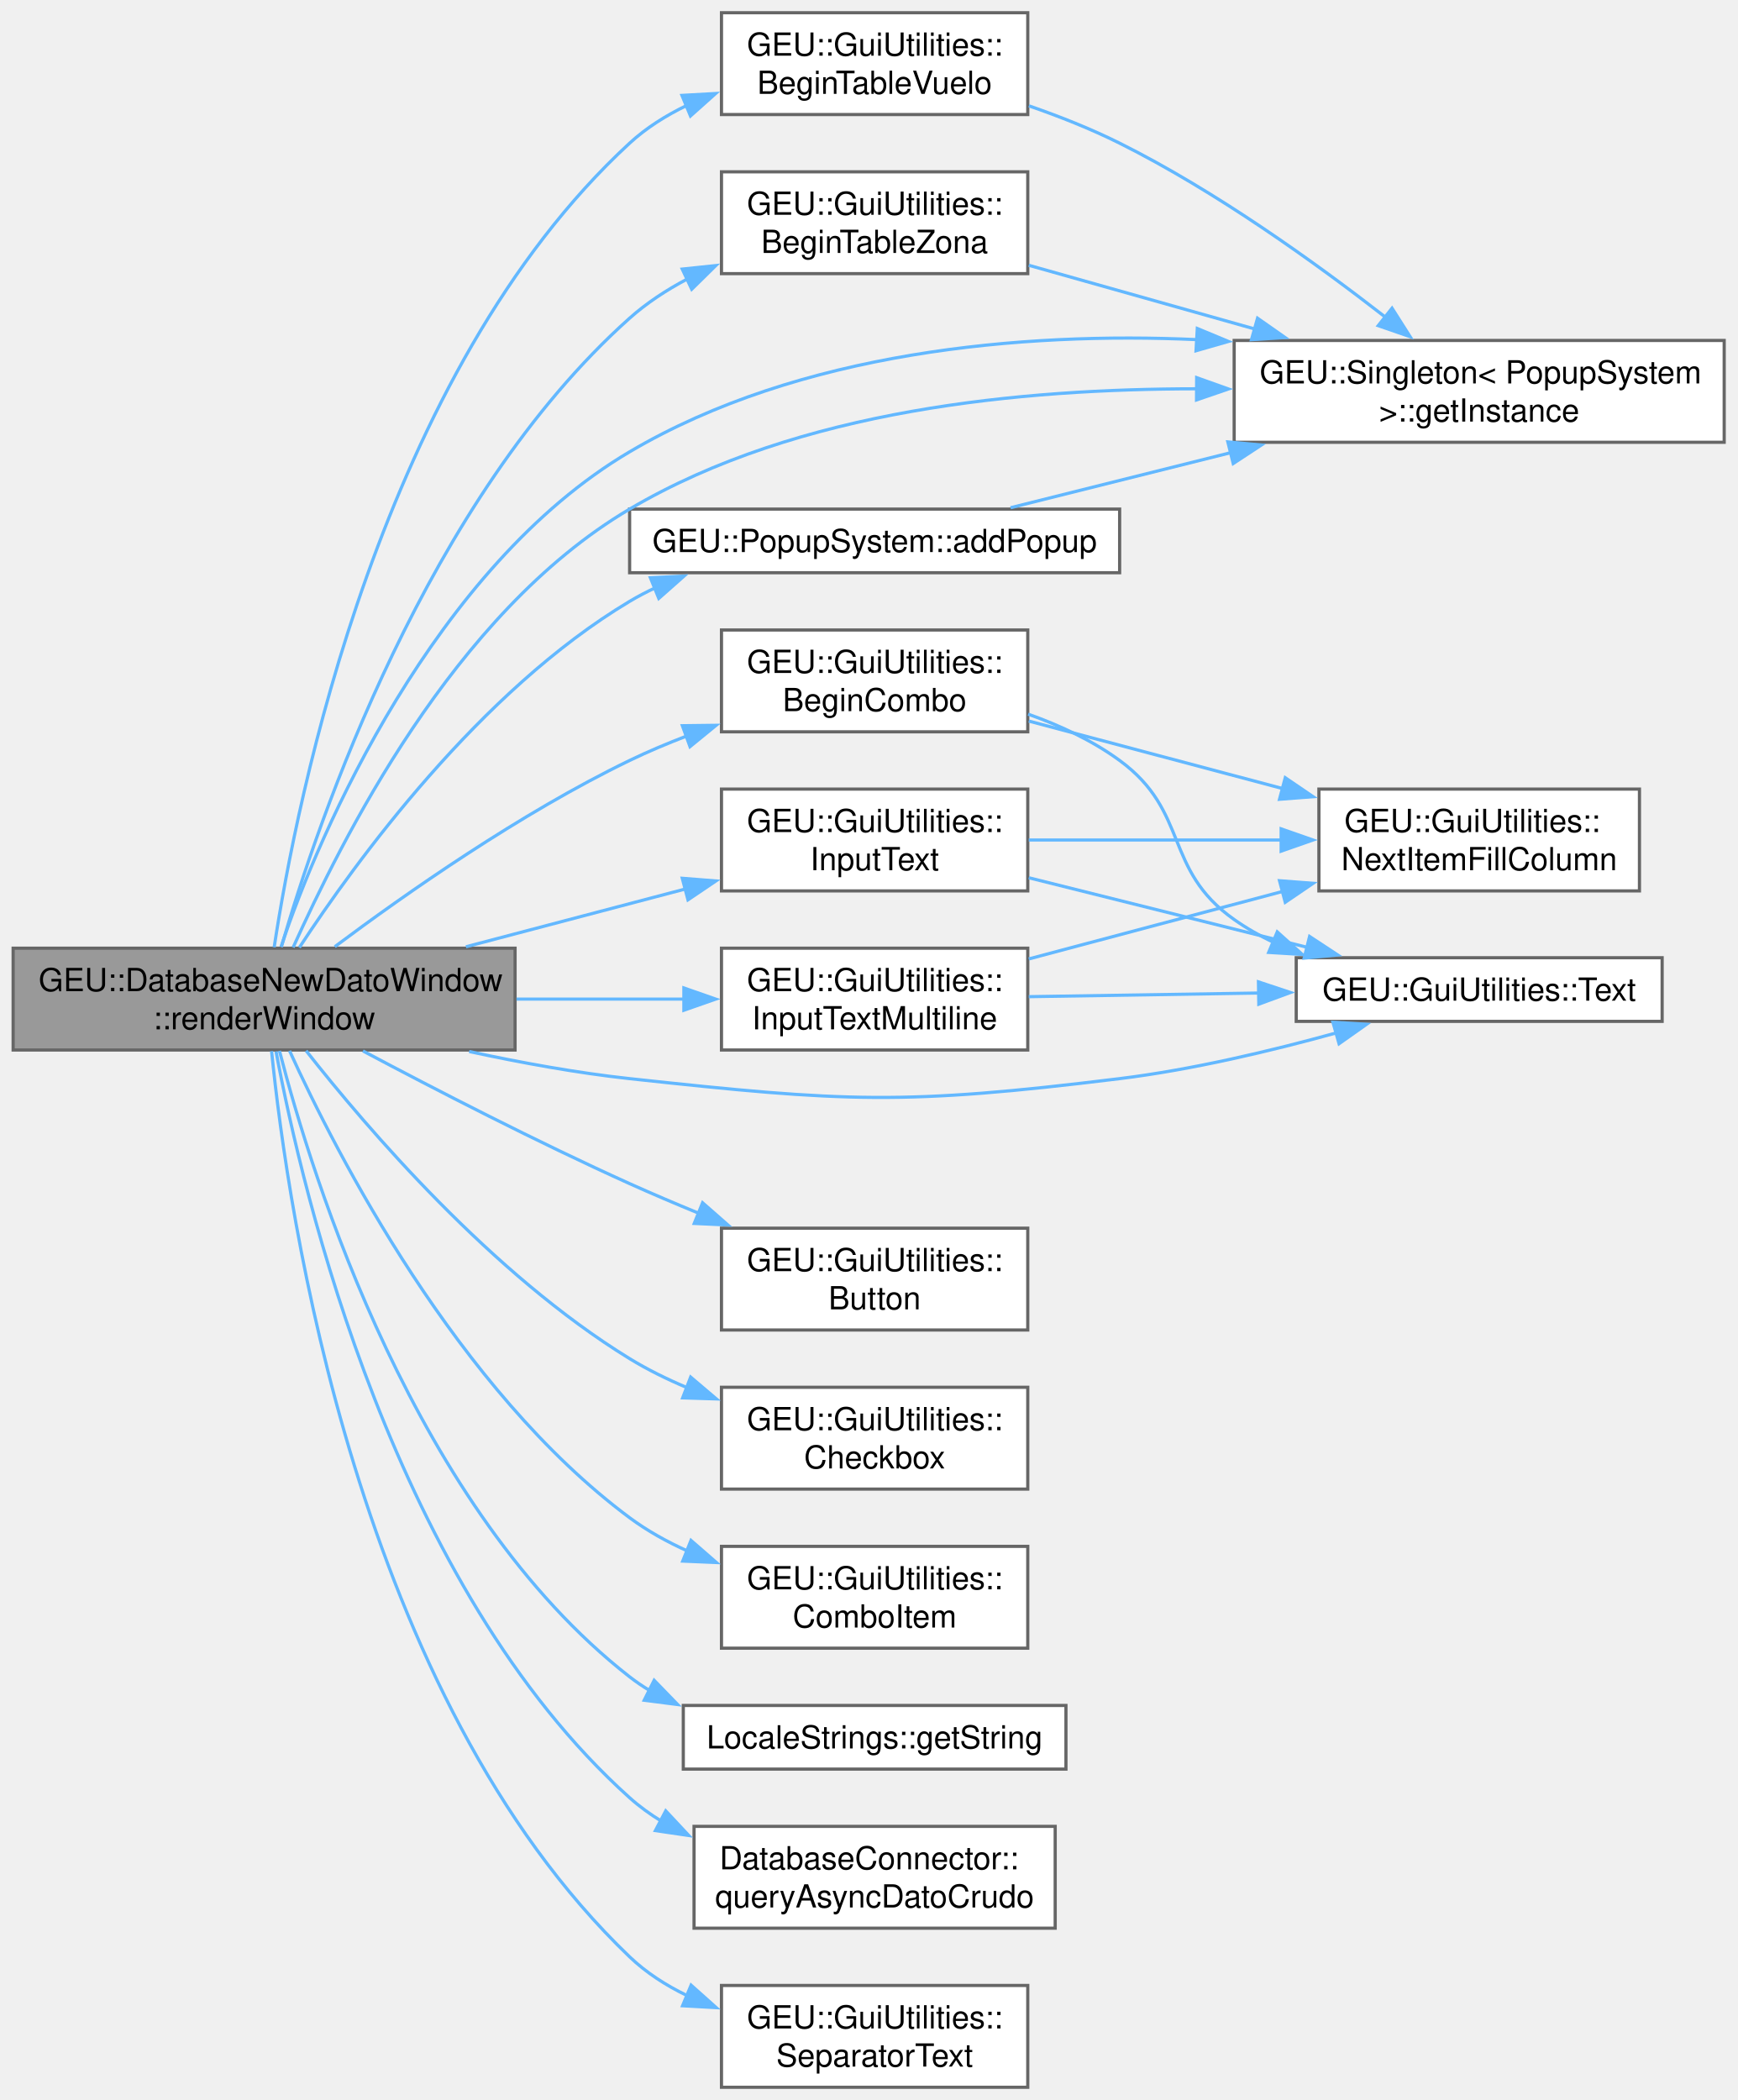
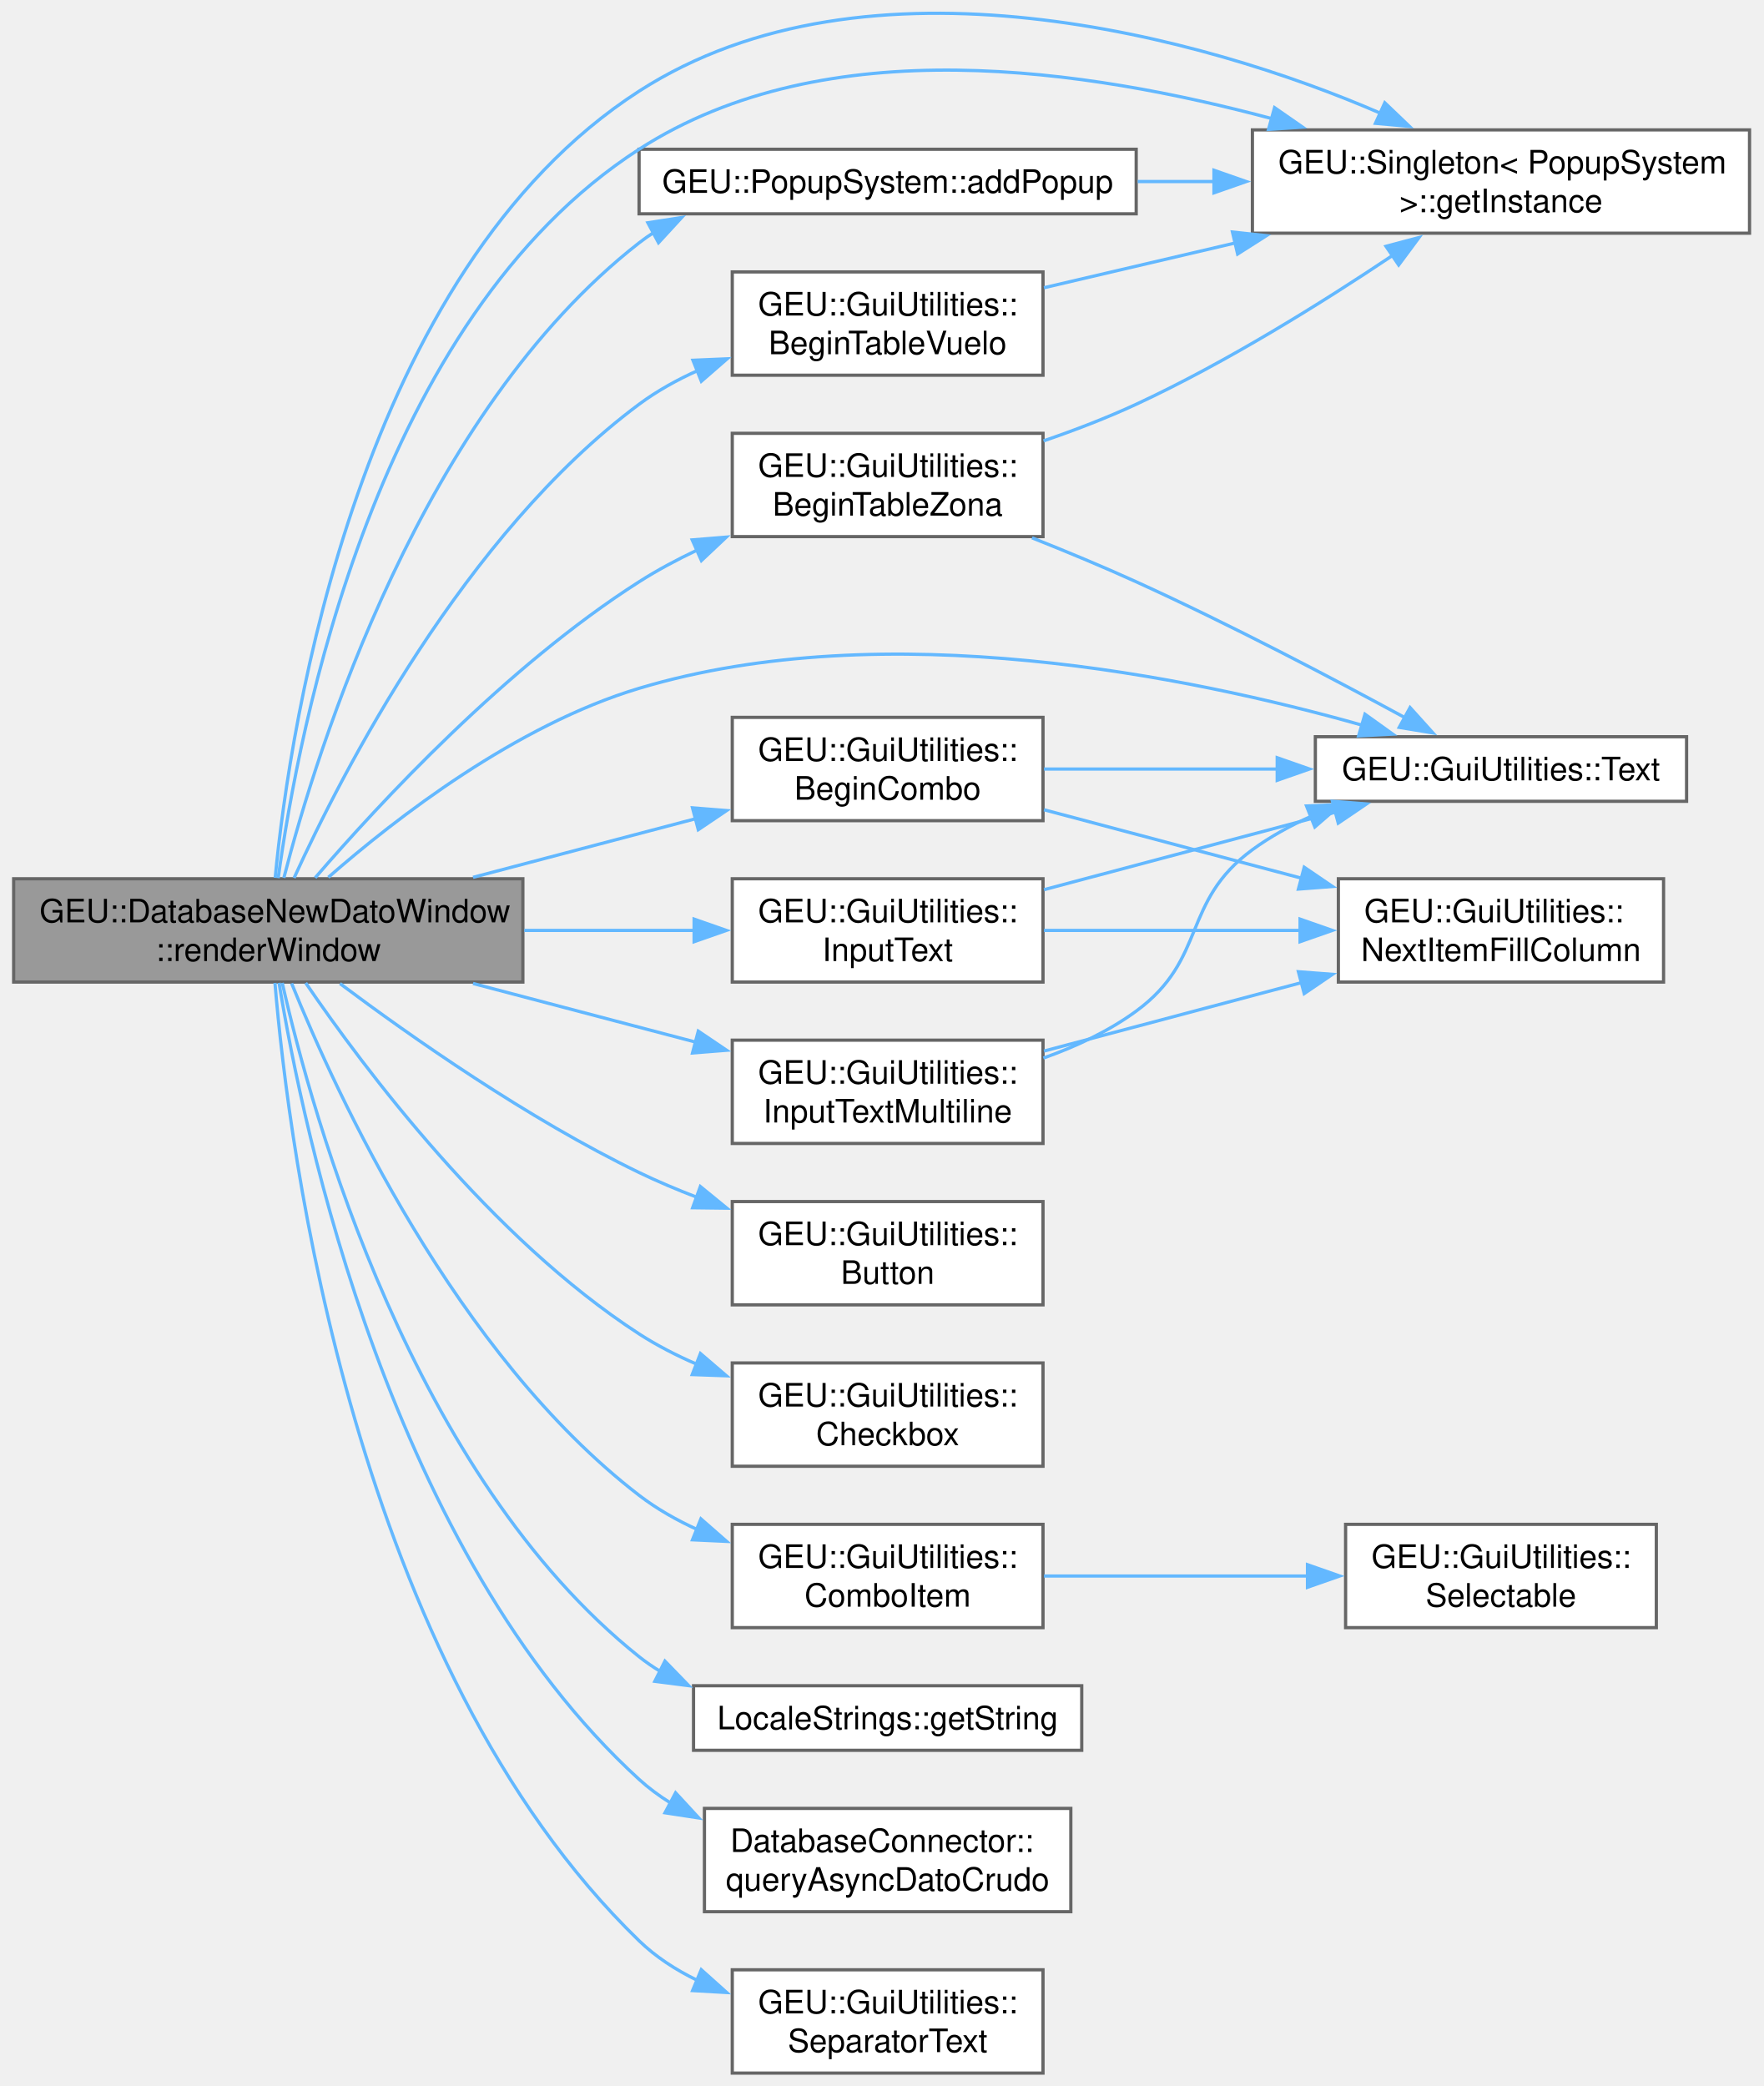
- <svg xmlns="http://www.w3.org/2000/svg" xmlns:xlink="http://www.w3.org/1999/xlink" width="546pt" height="660pt" viewBox="0.00 0.00 545.75 660.00">
-   <g id="graph0" class="graph" transform="scale(1 1) rotate(0) translate(4 656)">
+ <svg xmlns="http://www.w3.org/2000/svg" xmlns:xlink="http://www.w3.org/1999/xlink" width="546pt" height="646pt" viewBox="0.00 0.00 545.75 646.24">
+   <g id="graph0" class="graph" transform="scale(1 1) rotate(0) translate(4 642.24)">
    <g id="Node000001" class="node">
      <g id="a_Node000001">
        <a xlink:title="Renders the window and contents.">
-           <polygon fill="#999999" stroke="#666666" points="157.75,-358 0,-358 0,-326 157.75,-326 157.75,-358" />
-           <text text-anchor="start" x="8" y="-344.5" font-family="Helvetica,sans-Serif" font-size="10.00">GEU::DatabaseNewDatoWindow</text>
-           <text text-anchor="middle" x="78.88" y="-332.5" font-family="Helvetica,sans-Serif" font-size="10.00">::renderWindow</text>
+           <polygon fill="#999999" stroke="#666666" points="157.75,-370 0,-370 0,-338 157.75,-338 157.75,-370" />
+           <text text-anchor="start" x="8" y="-356.5" font-family="Helvetica,sans-Serif" font-size="10.00">GEU::DatabaseNewDatoWindow</text>
+           <text text-anchor="middle" x="78.88" y="-344.5" font-family="Helvetica,sans-Serif" font-size="10.00">::renderWindow</text>
        </a>
      </g>
    </g>
    <g id="Node000002" class="node">
      <g id="a_Node000002">
        <a xlink:href="../../d9/d03/class_g_e_u_1_1_popup_system.html#ae812e21e62615fd347d33ee0ddb0cc82" target="_top" xlink:title=" ">
-           <polygon fill="white" stroke="#666666" points="347.75,-496 193.75,-496 193.75,-476 347.75,-476 347.75,-496" />
-           <text text-anchor="middle" x="270.75" y="-482.5" font-family="Helvetica,sans-Serif" font-size="10.00">GEU::PopupSystem::addPopup</text>
+           <polygon fill="white" stroke="#666666" points="347.75,-596 193.75,-596 193.75,-576 347.75,-576 347.75,-596" />
+           <text text-anchor="middle" x="270.75" y="-582.5" font-family="Helvetica,sans-Serif" font-size="10.00">GEU::PopupSystem::addPopup</text>
        </a>
      </g>
    </g>
    <g id="edge1_Node000001_Node000002" class="edge">
      <g id="a_edge1_Node000001_Node000002">
        <a xlink:title=" ">
-           <path fill="none" stroke="#63b8ff" d="M89.96,-358.21C107.58,-385.13 146.62,-438.85 193.75,-467 196.34,-468.55 199.06,-469.97 201.85,-471.28" />
-           <polygon fill="#63b8ff" stroke="#63b8ff" points="200.28,-474.42 210.86,-474.95 202.92,-467.93 200.28,-474.42" />
+           <path fill="none" stroke="#63b8ff" d="M83.71,-370.28C94.04,-410.37 126.3,-514.39 193.75,-567 195.26,-568.18 196.84,-569.29 198.46,-570.32" />
+           <polygon fill="#63b8ff" stroke="#63b8ff" points="196.47,-573.23 206.94,-574.85 199.77,-567.05 196.47,-573.23" />
        </a>
      </g>
    </g>
    <g id="Node000003" class="node">
      <g id="a_Node000003">
        <a xlink:href="../../d1/d01/class_g_e_u_1_1_singleton.html#a47c7e7c2110f4cc59c9ff1f5594c366e" target="_top" xlink:title=" ">
-           <polygon fill="white" stroke="#666666" points="537.75,-549 383.75,-549 383.75,-517 537.75,-517 537.75,-549" />
-           <text text-anchor="start" x="391.75" y="-535.5" font-family="Helvetica,sans-Serif" font-size="10.00">GEU::Singleton&lt; PopupSystem</text>
-           <text text-anchor="middle" x="460.75" y="-523.5" font-family="Helvetica,sans-Serif" font-size="10.00"> &gt;::getInstance</text>
-         </a>
-       </g>
-     </g>
-     <g id="edge13_Node000001_Node000003" class="edge">
-       <g id="a_edge13_Node000001_Node000003">
-         <a xlink:title=" ">
-           <path fill="none" stroke="#63b8ff" d="M88,-358.24C102.83,-390.96 138,-463.12 193.75,-496 247.15,-527.5 317.19,-533.76 372,-533.81" />
-           <polygon fill="#63b8ff" stroke="#63b8ff" points="371.96,-537.31 381.94,-533.75 371.92,-530.31 371.96,-537.31" />
-         </a>
-       </g>
-     </g>
-     <g id="edge14_Node000001_Node000003" class="edge">
-       <g id="a_edge14_Node000001_Node000003">
-         <a xlink:title=" ">
-           <path fill="none" stroke="#63b8ff" d="M84.2,-358.4C96.09,-394.34 132.5,-477.87 193.75,-514 247.15,-545.5 317.19,-551.76 372,-549.26" />
-           <polygon fill="#63b8ff" stroke="#63b8ff" points="372.16,-552.76 381.94,-548.69 371.76,-545.77 372.16,-552.76" />
+           <polygon fill="white" stroke="#666666" points="537.75,-602 383.75,-602 383.75,-570 537.75,-570 537.75,-602" />
+           <text text-anchor="start" x="391.75" y="-588.5" font-family="Helvetica,sans-Serif" font-size="10.00">GEU::Singleton&lt; PopupSystem</text>
+           <text text-anchor="middle" x="460.75" y="-576.5" font-family="Helvetica,sans-Serif" font-size="10.00"> &gt;::getInstance</text>
+         </a>
+       </g>
+     </g>
+     <g id="edge15_Node000001_Node000003" class="edge">
+       <g id="a_edge15_Node000001_Node000003">
+         <a xlink:title=" ">
+           <path fill="none" stroke="#63b8ff" d="M81.95,-370.2C88.22,-415.76 111.9,-543.25 193.75,-596 251.88,-633.46 332.74,-620.74 390.01,-605.43" />
+           <polygon fill="#63b8ff" stroke="#63b8ff" points="390.61,-608.89 399.31,-602.85 388.74,-602.15 390.61,-608.89" />
+         </a>
+       </g>
+     </g>
+     <g id="edge16_Node000001_Node000003" class="edge">
+       <g id="a_edge16_Node000001_Node000003">
+         <a xlink:title=" ">
+           <path fill="none" stroke="#63b8ff" d="M81.02,-370.3C85.63,-418.46 107.07,-558.14 193.75,-614 264.53,-659.61 369,-630.82 423.56,-607.1" />
+           <polygon fill="#63b8ff" stroke="#63b8ff" points="424.76,-610.4 432.41,-603.08 421.86,-604.03 424.76,-610.4" />
        </a>
      </g>
    </g>
    <g id="Node000004" class="node">
      <g id="a_Node000004">
        <a xlink:href="../../d3/d07/namespace_g_e_u_1_1_gui_utilities.html#a95d5f616a34dd70aca4886e546720966" target="_top" xlink:title=" ">
-           <polygon fill="white" stroke="#666666" points="318.88,-458 222.62,-458 222.62,-426 318.88,-426 318.88,-458" />
-           <text text-anchor="start" x="230.62" y="-444.5" font-family="Helvetica,sans-Serif" font-size="10.00">GEU::GuiUtilities::</text>
-           <text text-anchor="middle" x="270.75" y="-432.5" font-family="Helvetica,sans-Serif" font-size="10.00">BeginCombo</text>
+           <polygon fill="white" stroke="#666666" points="318.88,-420 222.62,-420 222.62,-388 318.88,-388 318.88,-420" />
+           <text text-anchor="start" x="230.62" y="-406.5" font-family="Helvetica,sans-Serif" font-size="10.00">GEU::GuiUtilities::</text>
+           <text text-anchor="middle" x="270.75" y="-394.5" font-family="Helvetica,sans-Serif" font-size="10.00">BeginCombo</text>
        </a>
      </g>
    </g>
    <g id="edge3_Node000001_Node000004" class="edge">
      <g id="a_edge3_Node000001_Node000004">
        <a xlink:title=" ">
-           <path fill="none" stroke="#63b8ff" d="M101.1,-358.47C123.24,-375.03 159.43,-400.42 193.75,-417 199.52,-419.79 205.68,-422.38 211.89,-424.76" />
-           <polygon fill="#63b8ff" stroke="#63b8ff" points="210.34,-427.92 220.94,-428.05 212.73,-421.34 210.34,-427.92" />
+           <path fill="none" stroke="#63b8ff" d="M142.31,-370.44C164.49,-376.28 189.37,-382.83 211.21,-388.59" />
+           <polygon fill="#63b8ff" stroke="#63b8ff" points="210.3,-391.97 220.87,-391.13 212.09,-385.2 210.3,-391.97" />
        </a>
      </g>
    </g>
    <g id="Node000006" class="node">
      <g id="a_Node000006">
-         <a xlink:href="../../d3/d07/namespace_g_e_u_1_1_gui_utilities.html#a4ca438ae0623d75ff22b4b17dfd3a820" target="_top" xlink:title=" ">
-           <polygon fill="white" stroke="#666666" points="518.25,-355 403.25,-355 403.25,-335 518.25,-335 518.25,-355" />
-           <text text-anchor="middle" x="460.75" y="-341.5" font-family="Helvetica,sans-Serif" font-size="10.00">GEU::GuiUtilities::Text</text>
-         </a>
-       </g>
-     </g>
-     <g id="edge24_Node000001_Node000006" class="edge">
-       <g id="a_edge24_Node000001_Node000006">
-         <a xlink:title=" ">
-           <path fill="none" stroke="#63b8ff" d="M143.32,-325.53C159.64,-322 177.25,-318.79 193.75,-317 261.8,-309.62 279.82,-308.64 347.75,-317 370.58,-319.81 395.44,-325.73 415.93,-331.4" />
-           <polygon fill="#63b8ff" stroke="#63b8ff" points="414.79,-334.72 425.37,-334.09 416.71,-327.98 414.79,-334.72" />
+         <a xlink:href="../../d3/d07/namespace_g_e_u_1_1_gui_utilities.html#a76a49056660c5a9246a94564afbb676a" target="_top" xlink:title=" ">
+           <polygon fill="white" stroke="#666666" points="518.25,-414 403.25,-414 403.25,-394 518.25,-394 518.25,-414" />
+           <text text-anchor="middle" x="460.75" y="-400.5" font-family="Helvetica,sans-Serif" font-size="10.00">GEU::GuiUtilities::Text</text>
+         </a>
+       </g>
+     </g>
+     <g id="edge26_Node000001_Node000006" class="edge">
+       <g id="a_edge26_Node000001_Node000006">
+         <a xlink:title=" ">
+           <path fill="none" stroke="#63b8ff" d="M97.49,-370.45C118.52,-388.85 155.65,-417.58 193.75,-429 270.33,-451.95 364.36,-432.67 417.64,-417.61" />
+           <polygon fill="#63b8ff" stroke="#63b8ff" points="418.62,-420.98 427.23,-414.81 416.65,-414.26 418.62,-420.98" />
        </a>
      </g>
    </g>
    <g id="Node000007" class="node">
      <g id="a_Node000007">
        <a xlink:href="../../d3/d07/namespace_g_e_u_1_1_gui_utilities.html#a19a864db5dec589998f84e7ad39922e3" target="_top" xlink:title=" ">
-           <polygon fill="white" stroke="#666666" points="318.88,-652 222.62,-652 222.62,-620 318.88,-620 318.88,-652" />
-           <text text-anchor="start" x="230.62" y="-638.5" font-family="Helvetica,sans-Serif" font-size="10.00">GEU::GuiUtilities::</text>
-           <text text-anchor="middle" x="270.75" y="-626.5" font-family="Helvetica,sans-Serif" font-size="10.00">BeginTableVuelo</text>
+           <polygon fill="white" stroke="#666666" points="318.88,-558 222.62,-558 222.62,-526 318.88,-526 318.88,-558" />
+           <text text-anchor="start" x="230.62" y="-544.5" font-family="Helvetica,sans-Serif" font-size="10.00">GEU::GuiUtilities::</text>
+           <text text-anchor="middle" x="270.75" y="-532.5" font-family="Helvetica,sans-Serif" font-size="10.00">BeginTableVuelo</text>
        </a>
      </g>
    </g>
    <g id="edge6_Node000001_Node000007" class="edge">
      <g id="a_edge6_Node000001_Node000007">
        <a xlink:title=" ">
-           <path fill="none" stroke="#63b8ff" d="M82.04,-358.28C89.09,-404.71 115.58,-539.04 193.75,-611 198.98,-615.82 205.16,-619.7 211.69,-622.85" />
-           <polygon fill="#63b8ff" stroke="#63b8ff" points="210.2,-626.02 220.78,-626.61 212.88,-619.55 210.2,-626.02" />
+           <path fill="none" stroke="#63b8ff" d="M86.88,-370.26C101.74,-402.91 139.59,-476.73 193.75,-517 199.31,-521.13 205.59,-524.61 212.09,-527.52" />
+           <polygon fill="#63b8ff" stroke="#63b8ff" points="210.44,-530.63 221.03,-531.08 213.04,-524.13 210.44,-530.63" />
        </a>
      </g>
    </g>
    <g id="Node000008" class="node">
      <g id="a_Node000008">
        <a xlink:href="../../d3/d07/namespace_g_e_u_1_1_gui_utilities.html#af94965eb0ce2f4e1e5ee22fd33bf4574" target="_top" xlink:title=" ">
-           <polygon fill="white" stroke="#666666" points="318.88,-602 222.62,-602 222.62,-570 318.88,-570 318.88,-602" />
-           <text text-anchor="start" x="230.62" y="-588.5" font-family="Helvetica,sans-Serif" font-size="10.00">GEU::GuiUtilities::</text>
-           <text text-anchor="middle" x="270.75" y="-576.5" font-family="Helvetica,sans-Serif" font-size="10.00">BeginTableZona</text>
+           <polygon fill="white" stroke="#666666" points="318.88,-508 222.62,-508 222.62,-476 318.88,-476 318.88,-508" />
+           <text text-anchor="start" x="230.62" y="-494.5" font-family="Helvetica,sans-Serif" font-size="10.00">GEU::GuiUtilities::</text>
+           <text text-anchor="middle" x="270.75" y="-482.5" font-family="Helvetica,sans-Serif" font-size="10.00">BeginTableZona</text>
        </a>
      </g>
    </g>
    <g id="edge8_Node000001_Node000008" class="edge">
      <g id="a_edge8_Node000001_Node000008">
        <a xlink:title=" ">
-           <path fill="none" stroke="#63b8ff" d="M84.3,-358.4C95.76,-397.88 130.02,-499.1 193.75,-556 199.1,-560.77 205.29,-564.83 211.8,-568.27" />
-           <polygon fill="#63b8ff" stroke="#63b8ff" points="210.29,-571.43 220.82,-572.53 213.27,-565.1 210.29,-571.43" />
+           <path fill="none" stroke="#63b8ff" d="M93.42,-370.32C113.33,-393.43 152.62,-435.79 193.75,-462 199.34,-465.57 205.43,-468.83 211.64,-471.78" />
+           <polygon fill="#63b8ff" stroke="#63b8ff" points="210.21,-474.98 220.77,-475.84 213.06,-468.58 210.21,-474.98" />
        </a>
      </g>
    </g>
    <g id="Node000009" class="node">
      <g id="a_Node000009">
        <a xlink:href="../../d3/d07/namespace_g_e_u_1_1_gui_utilities.html#a4a9fd6dae16881311edd3998ece123bf" target="_top" xlink:title=" ">
          <polygon fill="white" stroke="#666666" points="318.88,-270 222.62,-270 222.62,-238 318.88,-238 318.88,-270" />
          <text text-anchor="start" x="230.62" y="-256.5" font-family="Helvetica,sans-Serif" font-size="10.00">GEU::GuiUtilities::</text>
          <text text-anchor="middle" x="270.75" y="-244.5" font-family="Helvetica,sans-Serif" font-size="10.00">Button</text>
        </a>
      </g>
    </g>
-     <g id="edge10_Node000001_Node000009" class="edge">
-       <g id="a_edge10_Node000001_Node000009">
-         <a xlink:title=" ">
-           <path fill="none" stroke="#63b8ff" d="M109.94,-325.7C132.68,-313.61 164.83,-297.04 193.75,-284 200.7,-280.87 208.08,-277.73 215.41,-274.72" />
-           <polygon fill="#63b8ff" stroke="#63b8ff" points="216.68,-277.98 224.64,-271 214.06,-271.49 216.68,-277.98" />
+     <g id="edge11_Node000001_Node000009" class="edge">
+       <g id="a_edge11_Node000001_Node000009">
+         <a xlink:title=" ">
+           <path fill="none" stroke="#63b8ff" d="M101.1,-337.53C123.24,-320.97 159.43,-295.58 193.75,-279 199.52,-276.21 205.68,-273.62 211.89,-271.24" />
+           <polygon fill="#63b8ff" stroke="#63b8ff" points="212.73,-274.66 220.94,-267.95 210.34,-268.08 212.73,-274.66" />
        </a>
      </g>
    </g>
    <g id="Node000010" class="node">
      <g id="a_Node000010">
        <a xlink:href="../../d3/d07/namespace_g_e_u_1_1_gui_utilities.html#a8cd6e1ec53dc192ed4c4d3867e35edc7" target="_top" xlink:title=" ">
          <polygon fill="white" stroke="#666666" points="318.88,-220 222.62,-220 222.62,-188 318.88,-188 318.88,-220" />
          <text text-anchor="start" x="230.62" y="-206.5" font-family="Helvetica,sans-Serif" font-size="10.00">GEU::GuiUtilities::</text>
          <text text-anchor="middle" x="270.75" y="-194.5" font-family="Helvetica,sans-Serif" font-size="10.00">Checkbox</text>
        </a>
      </g>
    </g>
-     <g id="edge11_Node000001_Node000010" class="edge">
-       <g id="a_edge11_Node000001_Node000010">
-         <a xlink:title=" ">
-           <path fill="none" stroke="#63b8ff" d="M92.08,-325.77C111.21,-301.42 150.53,-255.48 193.75,-229 199.36,-225.56 205.51,-222.54 211.79,-219.89" />
-           <polygon fill="#63b8ff" stroke="#63b8ff" points="212.93,-223.2 221.01,-216.34 210.42,-216.67 212.93,-223.2" />
+     <g id="edge12_Node000001_Node000010" class="edge">
+       <g id="a_edge12_Node000001_Node000010">
+         <a xlink:title=" ">
+           <path fill="none" stroke="#63b8ff" d="M90.48,-337.73C108.57,-311.22 147.92,-258.69 193.75,-229 199.28,-225.42 205.36,-222.31 211.61,-219.61" />
+           <polygon fill="#63b8ff" stroke="#63b8ff" points="212.76,-222.92 220.8,-216.02 210.21,-216.4 212.76,-222.92" />
        </a>
      </g>
    </g>
    <g id="Node000011" class="node">
      <g id="a_Node000011">
        <a xlink:href="../../d3/d07/namespace_g_e_u_1_1_gui_utilities.html#a15f9ea36c082c71e09e7275ca63bd2e1" target="_top" xlink:title=" ">
          <polygon fill="white" stroke="#666666" points="318.88,-170 222.62,-170 222.62,-138 318.88,-138 318.88,-170" />
          <text text-anchor="start" x="230.62" y="-156.5" font-family="Helvetica,sans-Serif" font-size="10.00">GEU::GuiUtilities::</text>
          <text text-anchor="middle" x="270.75" y="-144.5" font-family="Helvetica,sans-Serif" font-size="10.00">ComboItem</text>
        </a>
      </g>
    </g>
-     <g id="edge12_Node000001_Node000011" class="edge">
-       <g id="a_edge12_Node000001_Node000011">
-         <a xlink:title=" ">
-           <path fill="none" stroke="#63b8ff" d="M86.88,-325.74C101.74,-293.09 139.59,-219.27 193.75,-179 199.31,-174.87 205.59,-171.39 212.09,-168.48" />
-           <polygon fill="#63b8ff" stroke="#63b8ff" points="213.04,-171.87 221.03,-164.92 210.44,-165.37 213.04,-171.87" />
-         </a>
-       </g>
-     </g>
-     <g id="Node000012" class="node">
-       <g id="a_Node000012">
+     <g id="edge13_Node000001_Node000011" class="edge">
+       <g id="a_edge13_Node000001_Node000011">
+         <a xlink:title=" ">
+           <path fill="none" stroke="#63b8ff" d="M86.11,-337.6C100.04,-303.11 137.01,-222.66 193.75,-179 199.24,-174.78 205.48,-171.25 211.96,-168.31" />
+           <polygon fill="#63b8ff" stroke="#63b8ff" points="212.9,-171.7 220.87,-164.72 210.29,-165.21 212.9,-171.7" />
+         </a>
+       </g>
+     </g>
+     <g id="Node000013" class="node">
+       <g id="a_Node000013">
        <a xlink:href="../../d2/d04/class_locale_strings.html#ac66087ac25e72051ea7b5bf3d00dd71f" target="_top" xlink:title=" ">
          <polygon fill="white" stroke="#666666" points="330.88,-120 210.62,-120 210.62,-100 330.88,-100 330.88,-120" />
          <text text-anchor="middle" x="270.75" y="-106.5" font-family="Helvetica,sans-Serif" font-size="10.00">LocaleStrings::getString</text>
        </a>
      </g>
    </g>
-     <g id="edge15_Node000001_Node000012" class="edge">
-       <g id="a_edge15_Node000001_Node000012">
-         <a xlink:title=" ">
-           <path fill="none" stroke="#63b8ff" d="M83.71,-325.72C94.04,-285.63 126.3,-181.61 193.75,-129 195.75,-127.44 197.87,-126 200.07,-124.68" />
-           <polygon fill="#63b8ff" stroke="#63b8ff" points="201.46,-127.9 208.84,-120.29 198.33,-121.64 201.46,-127.9" />
-         </a>
-       </g>
-     </g>
-     <g id="Node000013" class="node">
-       <g id="a_Node000013">
-         <a xlink:href="../../d3/d07/namespace_g_e_u_1_1_gui_utilities.html#a0c8f0f5af8119c36fa703bc2ed301bde" target="_top" xlink:title=" ">
-           <polygon fill="white" stroke="#666666" points="318.88,-408 222.62,-408 222.62,-376 318.88,-376 318.88,-408" />
-           <text text-anchor="start" x="230.62" y="-394.5" font-family="Helvetica,sans-Serif" font-size="10.00">GEU::GuiUtilities::</text>
-           <text text-anchor="middle" x="270.75" y="-382.5" font-family="Helvetica,sans-Serif" font-size="10.00">InputText</text>
-         </a>
-       </g>
-     </g>
-     <g id="edge16_Node000001_Node000013" class="edge">
-       <g id="a_edge16_Node000001_Node000013">
-         <a xlink:title=" ">
-           <path fill="none" stroke="#63b8ff" d="M142.31,-358.44C164.49,-364.28 189.37,-370.83 211.21,-376.59" />
-           <polygon fill="#63b8ff" stroke="#63b8ff" points="210.3,-379.97 220.87,-379.13 212.09,-373.2 210.3,-379.97" />
+     <g id="edge17_Node000001_Node000013" class="edge">
+       <g id="a_edge17_Node000001_Node000013">
+         <a xlink:title=" ">
+           <path fill="none" stroke="#63b8ff" d="M83.21,-337.74C92.63,-296.13 123.43,-185.12 193.75,-129 195.86,-127.32 198.09,-125.78 200.43,-124.38" />
+           <polygon fill="#63b8ff" stroke="#63b8ff" points="201.76,-127.63 209.13,-120.02 198.62,-121.37 201.76,-127.63" />
        </a>
      </g>
    </g>
    <g id="Node000014" class="node">
      <g id="a_Node000014">
-         <a xlink:href="../../d3/d07/namespace_g_e_u_1_1_gui_utilities.html#aac1ea4f7d9f0ad6e7301fe369e9c489c" target="_top" xlink:title=" ">
-           <polygon fill="white" stroke="#666666" points="318.88,-358 222.62,-358 222.62,-326 318.88,-326 318.88,-358" />
-           <text text-anchor="start" x="230.62" y="-344.5" font-family="Helvetica,sans-Serif" font-size="10.00">GEU::GuiUtilities::</text>
-           <text text-anchor="middle" x="270.75" y="-332.5" font-family="Helvetica,sans-Serif" font-size="10.00">InputTextMultiline</text>
-         </a>
-       </g>
-     </g>
-     <g id="edge19_Node000001_Node000014" class="edge">
-       <g id="a_edge19_Node000001_Node000014">
-         <a xlink:title=" ">
-           <path fill="none" stroke="#63b8ff" d="M158.2,-342C175.88,-342 194.35,-342 211.06,-342" />
-           <polygon fill="#63b8ff" stroke="#63b8ff" points="210.8,-345.5 220.8,-342 210.8,-338.5 210.8,-345.5" />
+         <a xlink:href="../../d3/d07/namespace_g_e_u_1_1_gui_utilities.html#a0c8f0f5af8119c36fa703bc2ed301bde" target="_top" xlink:title=" ">
+           <polygon fill="white" stroke="#666666" points="318.88,-370 222.62,-370 222.62,-338 318.88,-338 318.88,-370" />
+           <text text-anchor="start" x="230.62" y="-356.5" font-family="Helvetica,sans-Serif" font-size="10.00">GEU::GuiUtilities::</text>
+           <text text-anchor="middle" x="270.75" y="-344.5" font-family="Helvetica,sans-Serif" font-size="10.00">InputText</text>
+         </a>
+       </g>
+     </g>
+     <g id="edge18_Node000001_Node000014" class="edge">
+       <g id="a_edge18_Node000001_Node000014">
+         <a xlink:title=" ">
+           <path fill="none" stroke="#63b8ff" d="M158.2,-354C175.88,-354 194.35,-354 211.06,-354" />
+           <polygon fill="#63b8ff" stroke="#63b8ff" points="210.8,-357.5 220.8,-354 210.8,-350.5 210.8,-357.5" />
        </a>
      </g>
    </g>
    <g id="Node000015" class="node">
      <g id="a_Node000015">
+         <a xlink:href="../../d3/d07/namespace_g_e_u_1_1_gui_utilities.html#aac1ea4f7d9f0ad6e7301fe369e9c489c" target="_top" xlink:title=" ">
+           <polygon fill="white" stroke="#666666" points="318.88,-320 222.62,-320 222.62,-288 318.88,-288 318.88,-320" />
+           <text text-anchor="start" x="230.62" y="-306.5" font-family="Helvetica,sans-Serif" font-size="10.00">GEU::GuiUtilities::</text>
+           <text text-anchor="middle" x="270.75" y="-294.5" font-family="Helvetica,sans-Serif" font-size="10.00">InputTextMultiline</text>
+         </a>
+       </g>
+     </g>
+     <g id="edge21_Node000001_Node000015" class="edge">
+       <g id="a_edge21_Node000001_Node000015">
+         <a xlink:title=" ">
+           <path fill="none" stroke="#63b8ff" d="M142.31,-337.56C164.49,-331.72 189.37,-325.17 211.21,-319.41" />
+           <polygon fill="#63b8ff" stroke="#63b8ff" points="212.09,-322.8 220.87,-316.87 210.3,-316.03 212.09,-322.8" />
+         </a>
+       </g>
+     </g>
+     <g id="Node000016" class="node">
+       <g id="a_Node000016">
        <a xlink:href="../../d1/d01/class_database_connector.html#adacdaa0b6505fb94120265d3ae37e37e" target="_top" xlink:title=" ">
          <polygon fill="white" stroke="#666666" points="327.5,-82 214,-82 214,-50 327.5,-50 327.5,-82" />
          <text text-anchor="start" x="222" y="-68.5" font-family="Helvetica,sans-Serif" font-size="10.00">DatabaseConnector::</text>
          <text text-anchor="middle" x="270.75" y="-56.5" font-family="Helvetica,sans-Serif" font-size="10.00">queryAsyncDatoCrudo</text>
        </a>
      </g>
    </g>
-     <g id="edge22_Node000001_Node000015" class="edge">
-       <g id="a_edge22_Node000001_Node000015">
-         <a xlink:title=" ">
-           <path fill="none" stroke="#63b8ff" d="M82.63,-325.53C90.93,-281.03 119.85,-157.31 193.75,-91 196.83,-88.24 200.21,-85.78 203.8,-83.6" />
-           <polygon fill="#63b8ff" stroke="#63b8ff" points="205.1,-86.87 212.33,-79.13 201.85,-80.67 205.1,-86.87" />
-         </a>
-       </g>
-     </g>
-     <g id="Node000016" class="node">
-       <g id="a_Node000016">
+     <g id="edge24_Node000001_Node000016" class="edge">
+       <g id="a_edge24_Node000001_Node000016">
+         <a xlink:title=" ">
+           <path fill="none" stroke="#63b8ff" d="M82.22,-337.75C89.65,-292.04 116.96,-161.12 193.75,-91 196.71,-88.3 199.97,-85.88 203.43,-83.73" />
+           <polygon fill="#63b8ff" stroke="#63b8ff" points="205.06,-86.83 212.25,-79.04 201.78,-80.64 205.06,-86.83" />
+         </a>
+       </g>
+     </g>
+     <g id="Node000017" class="node">
+       <g id="a_Node000017">
        <a xlink:href="../../d3/d07/namespace_g_e_u_1_1_gui_utilities.html#ae4d14264e67621c5997464e18c781ea0" target="_top" xlink:title=" ">
          <polygon fill="white" stroke="#666666" points="318.88,-32 222.62,-32 222.62,0 318.88,0 318.88,-32" />
          <text text-anchor="start" x="230.62" y="-18.5" font-family="Helvetica,sans-Serif" font-size="10.00">GEU::GuiUtilities::</text>
          <text text-anchor="middle" x="270.75" y="-6.5" font-family="Helvetica,sans-Serif" font-size="10.00">SeparatorText</text>
        </a>
      </g>
    </g>
-     <g id="edge23_Node000001_Node000016" class="edge">
-       <g id="a_edge23_Node000001_Node000016">
-         <a xlink:title=" ">
-           <path fill="none" stroke="#63b8ff" d="M81.23,-325.64C86.24,-275.58 108.18,-122.9 193.75,-41 198.95,-36.02 205.16,-32.03 211.76,-28.84" />
-           <polygon fill="#63b8ff" stroke="#63b8ff" points="213.07,-32.09 220.97,-25.03 210.39,-25.62 213.07,-32.09" />
+     <g id="edge25_Node000001_Node000017" class="edge">
+       <g id="a_edge25_Node000001_Node000017">
+         <a xlink:title=" ">
+           <path fill="none" stroke="#63b8ff" d="M80.95,-337.73C85.21,-286.48 105.31,-126.73 193.75,-41 198.92,-35.99 205.11,-31.98 211.7,-28.78" />
+           <polygon fill="#63b8ff" stroke="#63b8ff" points="213.01,-32.03 220.9,-24.96 210.32,-25.56 213.01,-32.03" />
        </a>
      </g>
    </g>
    <g id="edge2_Node000002_Node000003" class="edge">
      <g id="a_edge2_Node000002_Node000003">
        <a xlink:title=" ">
-           <path fill="none" stroke="#63b8ff" d="M313.47,-496.43C333.83,-501.52 358.99,-507.81 382.66,-513.73" />
-           <polygon fill="#63b8ff" stroke="#63b8ff" points="381.76,-517.11 392.31,-516.14 383.45,-510.32 381.76,-517.11" />
+           <path fill="none" stroke="#63b8ff" d="M348.22,-586C356,-586 363.96,-586 371.85,-586" />
+           <polygon fill="#63b8ff" stroke="#63b8ff" points="371.84,-589.5 381.84,-586 371.84,-582.5 371.84,-589.5" />
        </a>
      </g>
    </g>
    <g id="Node000005" class="node">
      <g id="a_Node000005">
        <a xlink:href="../../d3/d07/namespace_g_e_u_1_1_gui_utilities.html#a93d270e10057bb4a04b130a9e20301e2" target="_top" xlink:title=" ">
-           <polygon fill="white" stroke="#666666" points="511.12,-408 410.38,-408 410.38,-376 511.12,-376 511.12,-408" />
-           <text text-anchor="start" x="418.38" y="-394.5" font-family="Helvetica,sans-Serif" font-size="10.00">GEU::GuiUtilities::</text>
-           <text text-anchor="middle" x="460.75" y="-382.5" font-family="Helvetica,sans-Serif" font-size="10.00">NextItemFillColumn</text>
+           <polygon fill="white" stroke="#666666" points="511.12,-370 410.38,-370 410.38,-338 511.12,-338 511.12,-370" />
+           <text text-anchor="start" x="418.38" y="-356.5" font-family="Helvetica,sans-Serif" font-size="10.00">GEU::GuiUtilities::</text>
+           <text text-anchor="middle" x="460.75" y="-344.5" font-family="Helvetica,sans-Serif" font-size="10.00">NextItemFillColumn</text>
        </a>
      </g>
    </g>
    <g id="edge4_Node000004_Node000005" class="edge">
      <g id="a_edge4_Node000004_Node000005">
        <a xlink:title=" ">
-           <path fill="none" stroke="#63b8ff" d="M319.19,-429.38C343.46,-422.93 373.27,-415 399.19,-408.11" />
-           <polygon fill="#63b8ff" stroke="#63b8ff" points="399.8,-411.57 408.56,-405.61 398,-404.8 399.8,-411.57" />
+           <path fill="none" stroke="#63b8ff" d="M319.19,-391.38C343.46,-384.93 373.27,-377 399.19,-370.11" />
+           <polygon fill="#63b8ff" stroke="#63b8ff" points="399.8,-373.57 408.56,-367.61 398,-366.8 399.8,-373.57" />
        </a>
      </g>
    </g>
    <g id="edge5_Node000004_Node000006" class="edge">
      <g id="a_edge5_Node000004_Node000006">
        <a xlink:title=" ">
-           <path fill="none" stroke="#63b8ff" d="M319,-431.55C329.08,-427.98 339.23,-423.24 347.75,-417 369.84,-400.82 361.37,-382.78 383.75,-367 387.6,-364.28 391.79,-361.9 396.14,-359.81" />
-           <polygon fill="#63b8ff" stroke="#63b8ff" points="397.29,-363.12 405.16,-356.03 394.59,-356.67 397.29,-363.12" />
+           <path fill="none" stroke="#63b8ff" d="M319.19,-404C341.16,-404 367.68,-404 391.73,-404" />
+           <polygon fill="#63b8ff" stroke="#63b8ff" points="391.43,-407.5 401.43,-404 391.43,-400.5 391.43,-407.5" />
        </a>
      </g>
    </g>
    <g id="edge7_Node000007_Node000003" class="edge">
      <g id="a_edge7_Node000007_Node000003">
        <a xlink:title=" ">
-           <path fill="none" stroke="#63b8ff" d="M319.23,-622.74C328.88,-619.4 338.8,-615.47 347.75,-611 378.04,-595.88 409.4,-573.34 431.2,-556.38" />
-           <polygon fill="#63b8ff" stroke="#63b8ff" points="433.36,-559.14 439.04,-550.19 429.02,-553.65 433.36,-559.14" />
+           <path fill="none" stroke="#63b8ff" d="M319.19,-553.1C337.18,-557.31 358.21,-562.24 378.44,-566.97" />
+           <polygon fill="#63b8ff" stroke="#63b8ff" points="377.57,-570.36 388.1,-569.23 379.17,-563.55 377.57,-570.36" />
        </a>
      </g>
    </g>
    <g id="edge9_Node000008_Node000003" class="edge">
      <g id="a_edge9_Node000008_Node000003">
        <a xlink:title=" ">
-           <path fill="none" stroke="#63b8ff" d="M319.19,-572.63C340.69,-566.56 366.55,-559.28 390.19,-552.61" />
-           <polygon fill="#63b8ff" stroke="#63b8ff" points="391.09,-555.99 399.77,-549.91 389.19,-549.25 391.09,-555.99" />
-         </a>
-       </g>
-     </g>
-     <g id="edge17_Node000013_Node000005" class="edge">
-       <g id="a_edge17_Node000013_Node000005">
-         <a xlink:title=" ">
-           <path fill="none" stroke="#63b8ff" d="M319.19,-392C343.35,-392 373.01,-392 398.84,-392" />
-           <polygon fill="#63b8ff" stroke="#63b8ff" points="398.51,-395.5 408.51,-392 398.51,-388.5 398.51,-395.5" />
-         </a>
-       </g>
-     </g>
-     <g id="edge18_Node000013_Node000006" class="edge">
-       <g id="a_edge18_Node000013_Node000006">
-         <a xlink:title=" ">
-           <path fill="none" stroke="#63b8ff" d="M319.19,-380.14C345.86,-373.47 379.23,-365.13 406.76,-358.25" />
-           <polygon fill="#63b8ff" stroke="#63b8ff" points="407.45,-361.68 416.3,-355.86 405.75,-354.89 407.45,-361.68" />
-         </a>
-       </g>
-     </g>
-     <g id="edge20_Node000014_Node000005" class="edge">
-       <g id="a_edge20_Node000014_Node000005">
-         <a xlink:title=" ">
-           <path fill="none" stroke="#63b8ff" d="M319.19,-354.62C343.46,-361.07 373.27,-369 399.19,-375.89" />
-           <polygon fill="#63b8ff" stroke="#63b8ff" points="398,-379.2 408.56,-378.39 399.8,-372.43 398,-379.2" />
-         </a>
-       </g>
-     </g>
-     <g id="edge21_Node000014_Node000006" class="edge">
-       <g id="a_edge21_Node000014_Node000006">
-         <a xlink:title=" ">
-           <path fill="none" stroke="#63b8ff" d="M319.19,-342.76C341.16,-343.11 367.68,-343.53 391.73,-343.91" />
-           <polygon fill="#63b8ff" stroke="#63b8ff" points="391.38,-347.41 401.43,-344.07 391.49,-340.41 391.38,-347.41" />
+           <path fill="none" stroke="#63b8ff" d="M319.04,-505.65C328.7,-508.96 338.68,-512.79 347.75,-517 375.77,-530.02 405.45,-548.55 427.21,-563.13" />
+           <polygon fill="#63b8ff" stroke="#63b8ff" points="425.13,-565.94 435.37,-568.66 429.06,-560.15 425.13,-565.94" />
+         </a>
+       </g>
+     </g>
+     <g id="edge10_Node000008_Node000006" class="edge">
+       <g id="a_edge10_Node000008_Node000006">
+         <a xlink:title=" ">
+           <path fill="none" stroke="#63b8ff" d="M315.48,-475.62C326.12,-471.39 337.42,-466.7 347.75,-462 376.66,-448.85 408.76,-431.99 431.16,-419.83" />
+           <polygon fill="#63b8ff" stroke="#63b8ff" points="432.59,-423.04 439.69,-415.17 429.23,-416.9 432.59,-423.04" />
+         </a>
+       </g>
+     </g>
+     <g id="Node000012" class="node">
+       <g id="a_Node000012">
+         <a xlink:href="../../d3/d07/namespace_g_e_u_1_1_gui_utilities.html#ab5bd8ee6ec7674dc502b5330d41beadf" target="_top" xlink:title=" ">
+           <polygon fill="white" stroke="#666666" points="508.88,-170 412.62,-170 412.62,-138 508.88,-138 508.88,-170" />
+           <text text-anchor="start" x="420.62" y="-156.5" font-family="Helvetica,sans-Serif" font-size="10.00">GEU::GuiUtilities::</text>
+           <text text-anchor="middle" x="460.75" y="-144.5" font-family="Helvetica,sans-Serif" font-size="10.00">Selectable</text>
+         </a>
+       </g>
+     </g>
+     <g id="edge14_Node000011_Node000012" class="edge">
+       <g id="a_edge14_Node000011_Node000012">
+         <a xlink:title=" ">
+           <path fill="none" stroke="#63b8ff" d="M319.19,-154C344.02,-154 374.64,-154 400.96,-154" />
+           <polygon fill="#63b8ff" stroke="#63b8ff" points="400.81,-157.5 410.81,-154 400.81,-150.5 400.81,-157.5" />
+         </a>
+       </g>
+     </g>
+     <g id="edge19_Node000014_Node000005" class="edge">
+       <g id="a_edge19_Node000014_Node000005">
+         <a xlink:title=" ">
+           <path fill="none" stroke="#63b8ff" d="M319.19,-354C343.35,-354 373.01,-354 398.84,-354" />
+           <polygon fill="#63b8ff" stroke="#63b8ff" points="398.51,-357.5 408.51,-354 398.51,-350.5 398.51,-357.5" />
+         </a>
+       </g>
+     </g>
+     <g id="edge20_Node000014_Node000006" class="edge">
+       <g id="a_edge20_Node000014_Node000006">
+         <a xlink:title=" ">
+           <path fill="none" stroke="#63b8ff" d="M319.19,-366.62C346.85,-373.97 381.7,-383.24 409.78,-390.71" />
+           <polygon fill="#63b8ff" stroke="#63b8ff" points="408.54,-394 419.11,-393.19 410.34,-387.24 408.54,-394" />
+         </a>
+       </g>
+     </g>
+     <g id="edge22_Node000015_Node000005" class="edge">
+       <g id="a_edge22_Node000015_Node000005">
+         <a xlink:title=" ">
+           <path fill="none" stroke="#63b8ff" d="M319.19,-316.62C343.46,-323.07 373.27,-331 399.19,-337.89" />
+           <polygon fill="#63b8ff" stroke="#63b8ff" points="398,-341.2 408.56,-340.39 399.8,-334.43 398,-341.2" />
+         </a>
+       </g>
+     </g>
+     <g id="edge23_Node000015_Node000006" class="edge">
+       <g id="a_edge23_Node000015_Node000006">
+         <a xlink:title=" ">
+           <path fill="none" stroke="#63b8ff" d="M319,-314.45C329.08,-318.02 339.23,-322.76 347.75,-329 369.84,-345.18 361.66,-362.82 383.75,-379 389.34,-383.09 395.63,-386.54 402.15,-389.44" />
+           <polygon fill="#63b8ff" stroke="#63b8ff" points="400.51,-392.55 411.09,-393 403.09,-386.05 400.51,-392.55" />
        </a>
      </g>
    </g>
  </g>
</svg>
